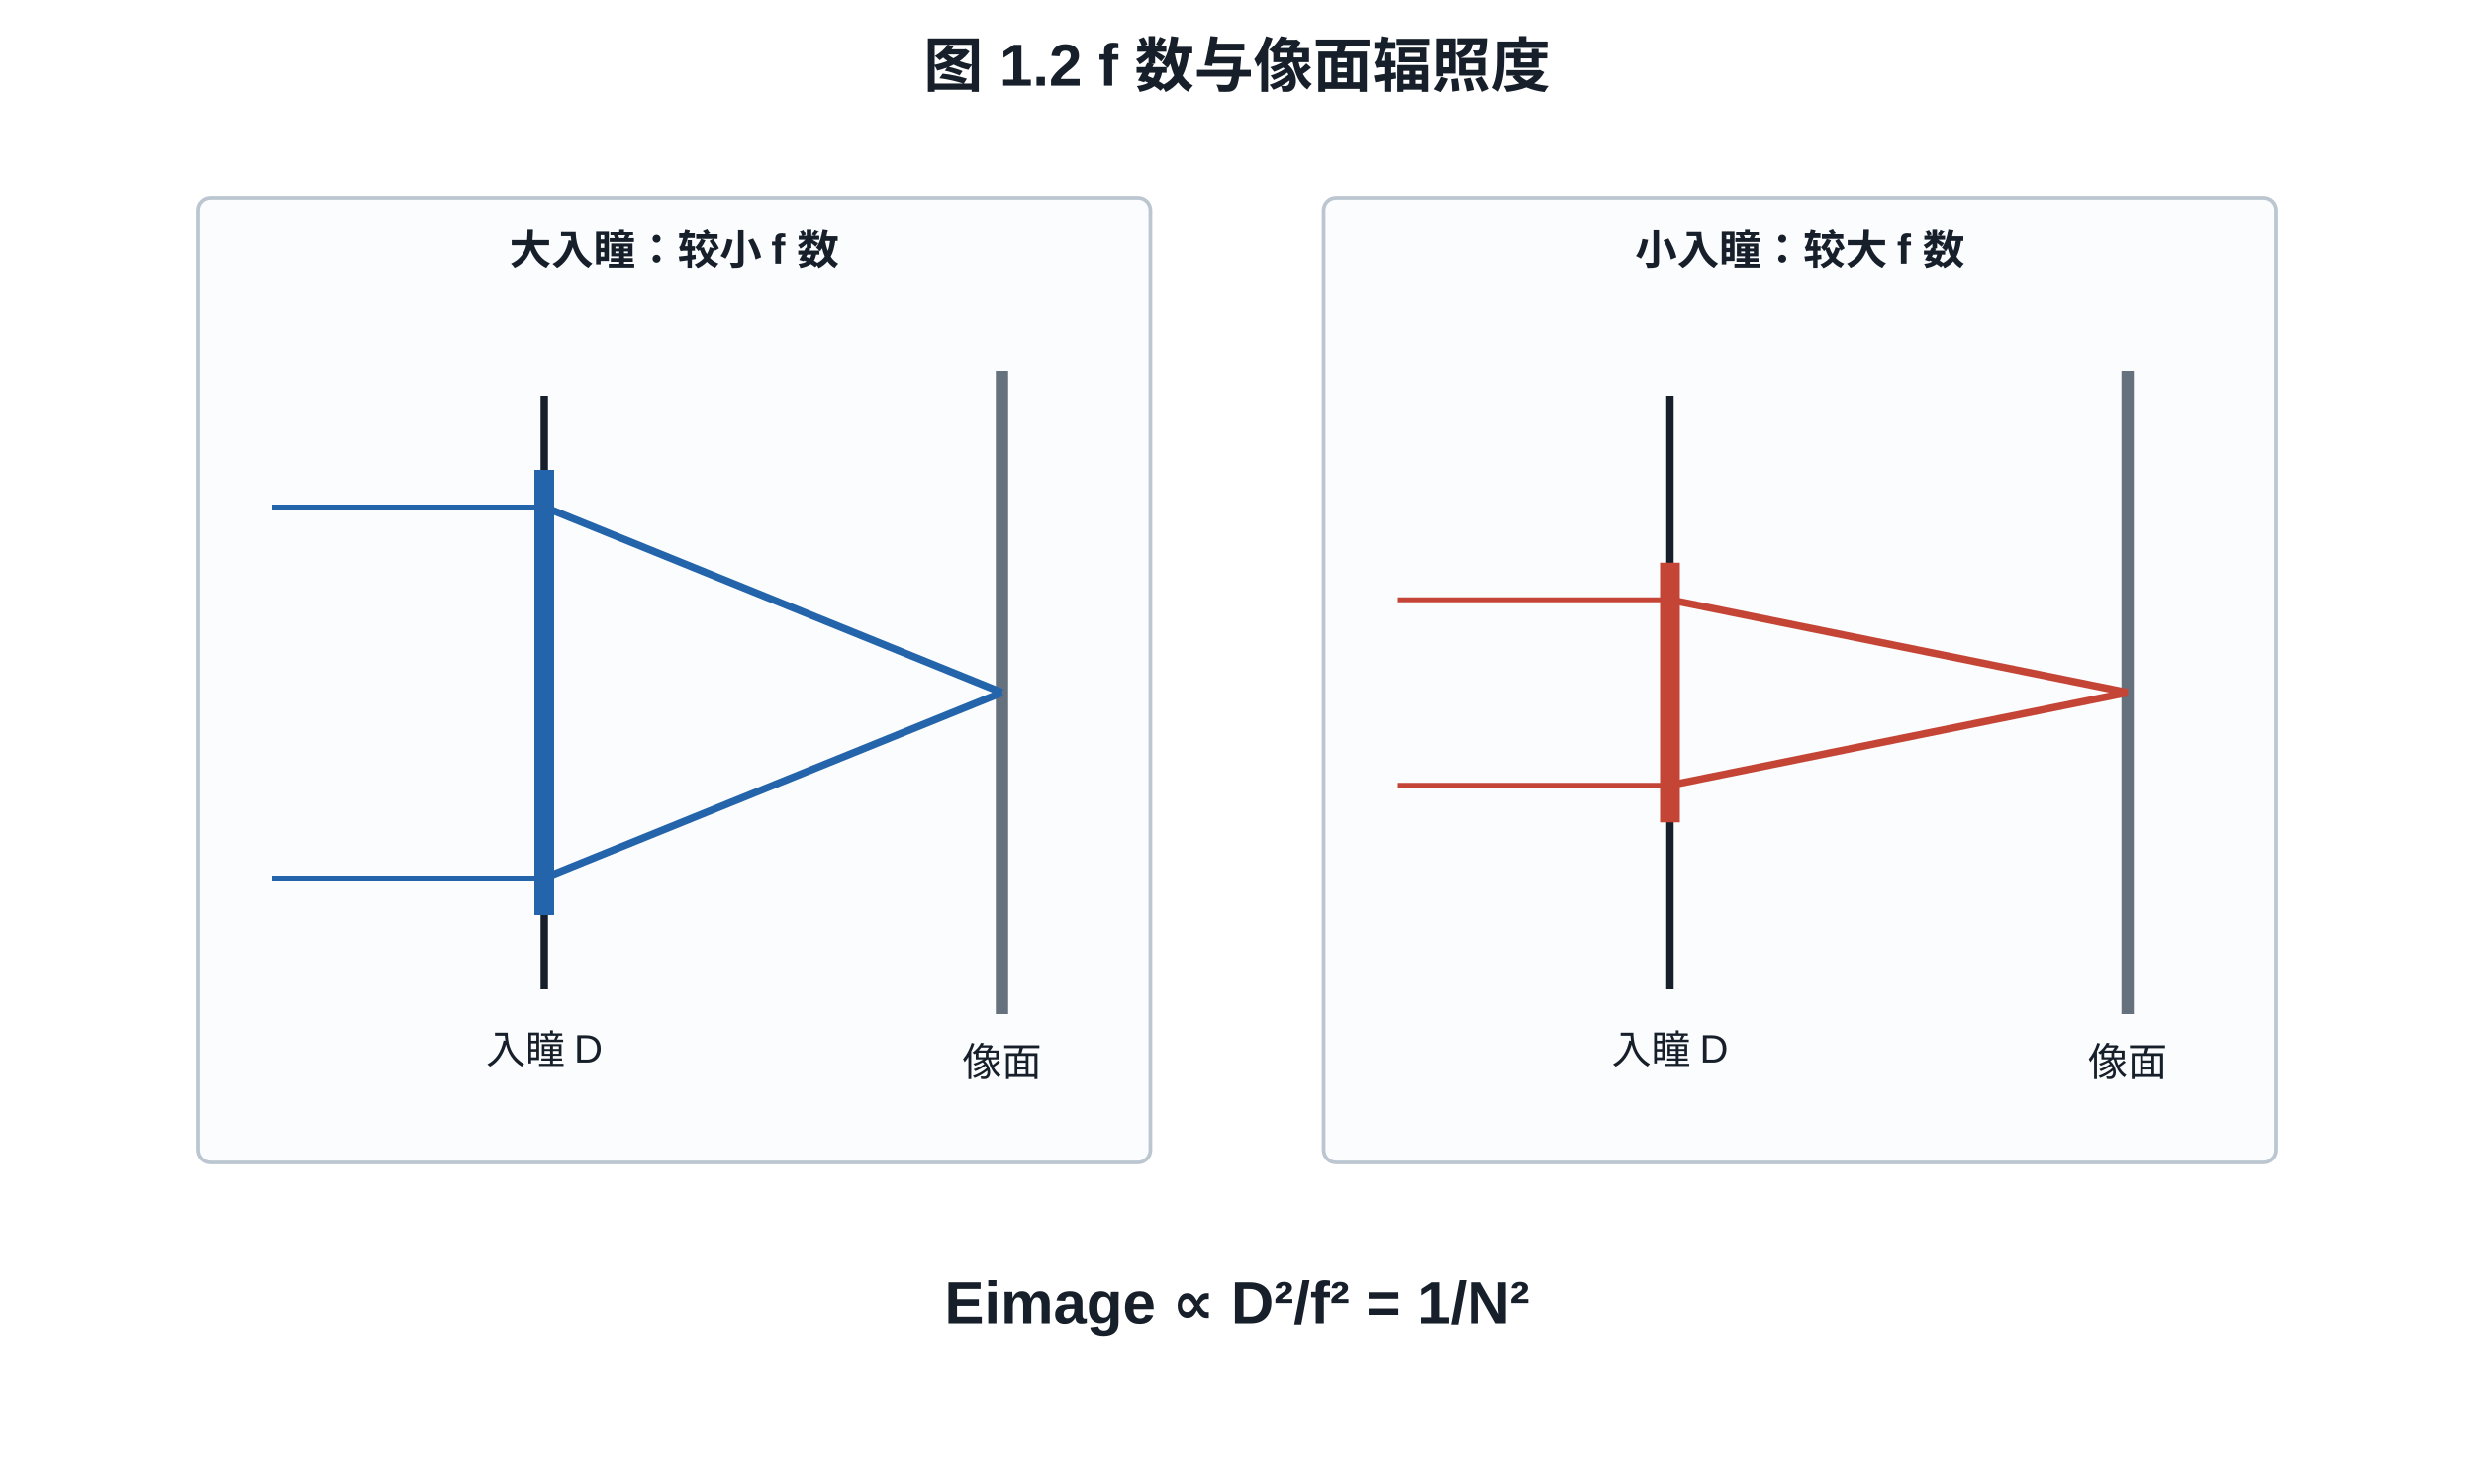
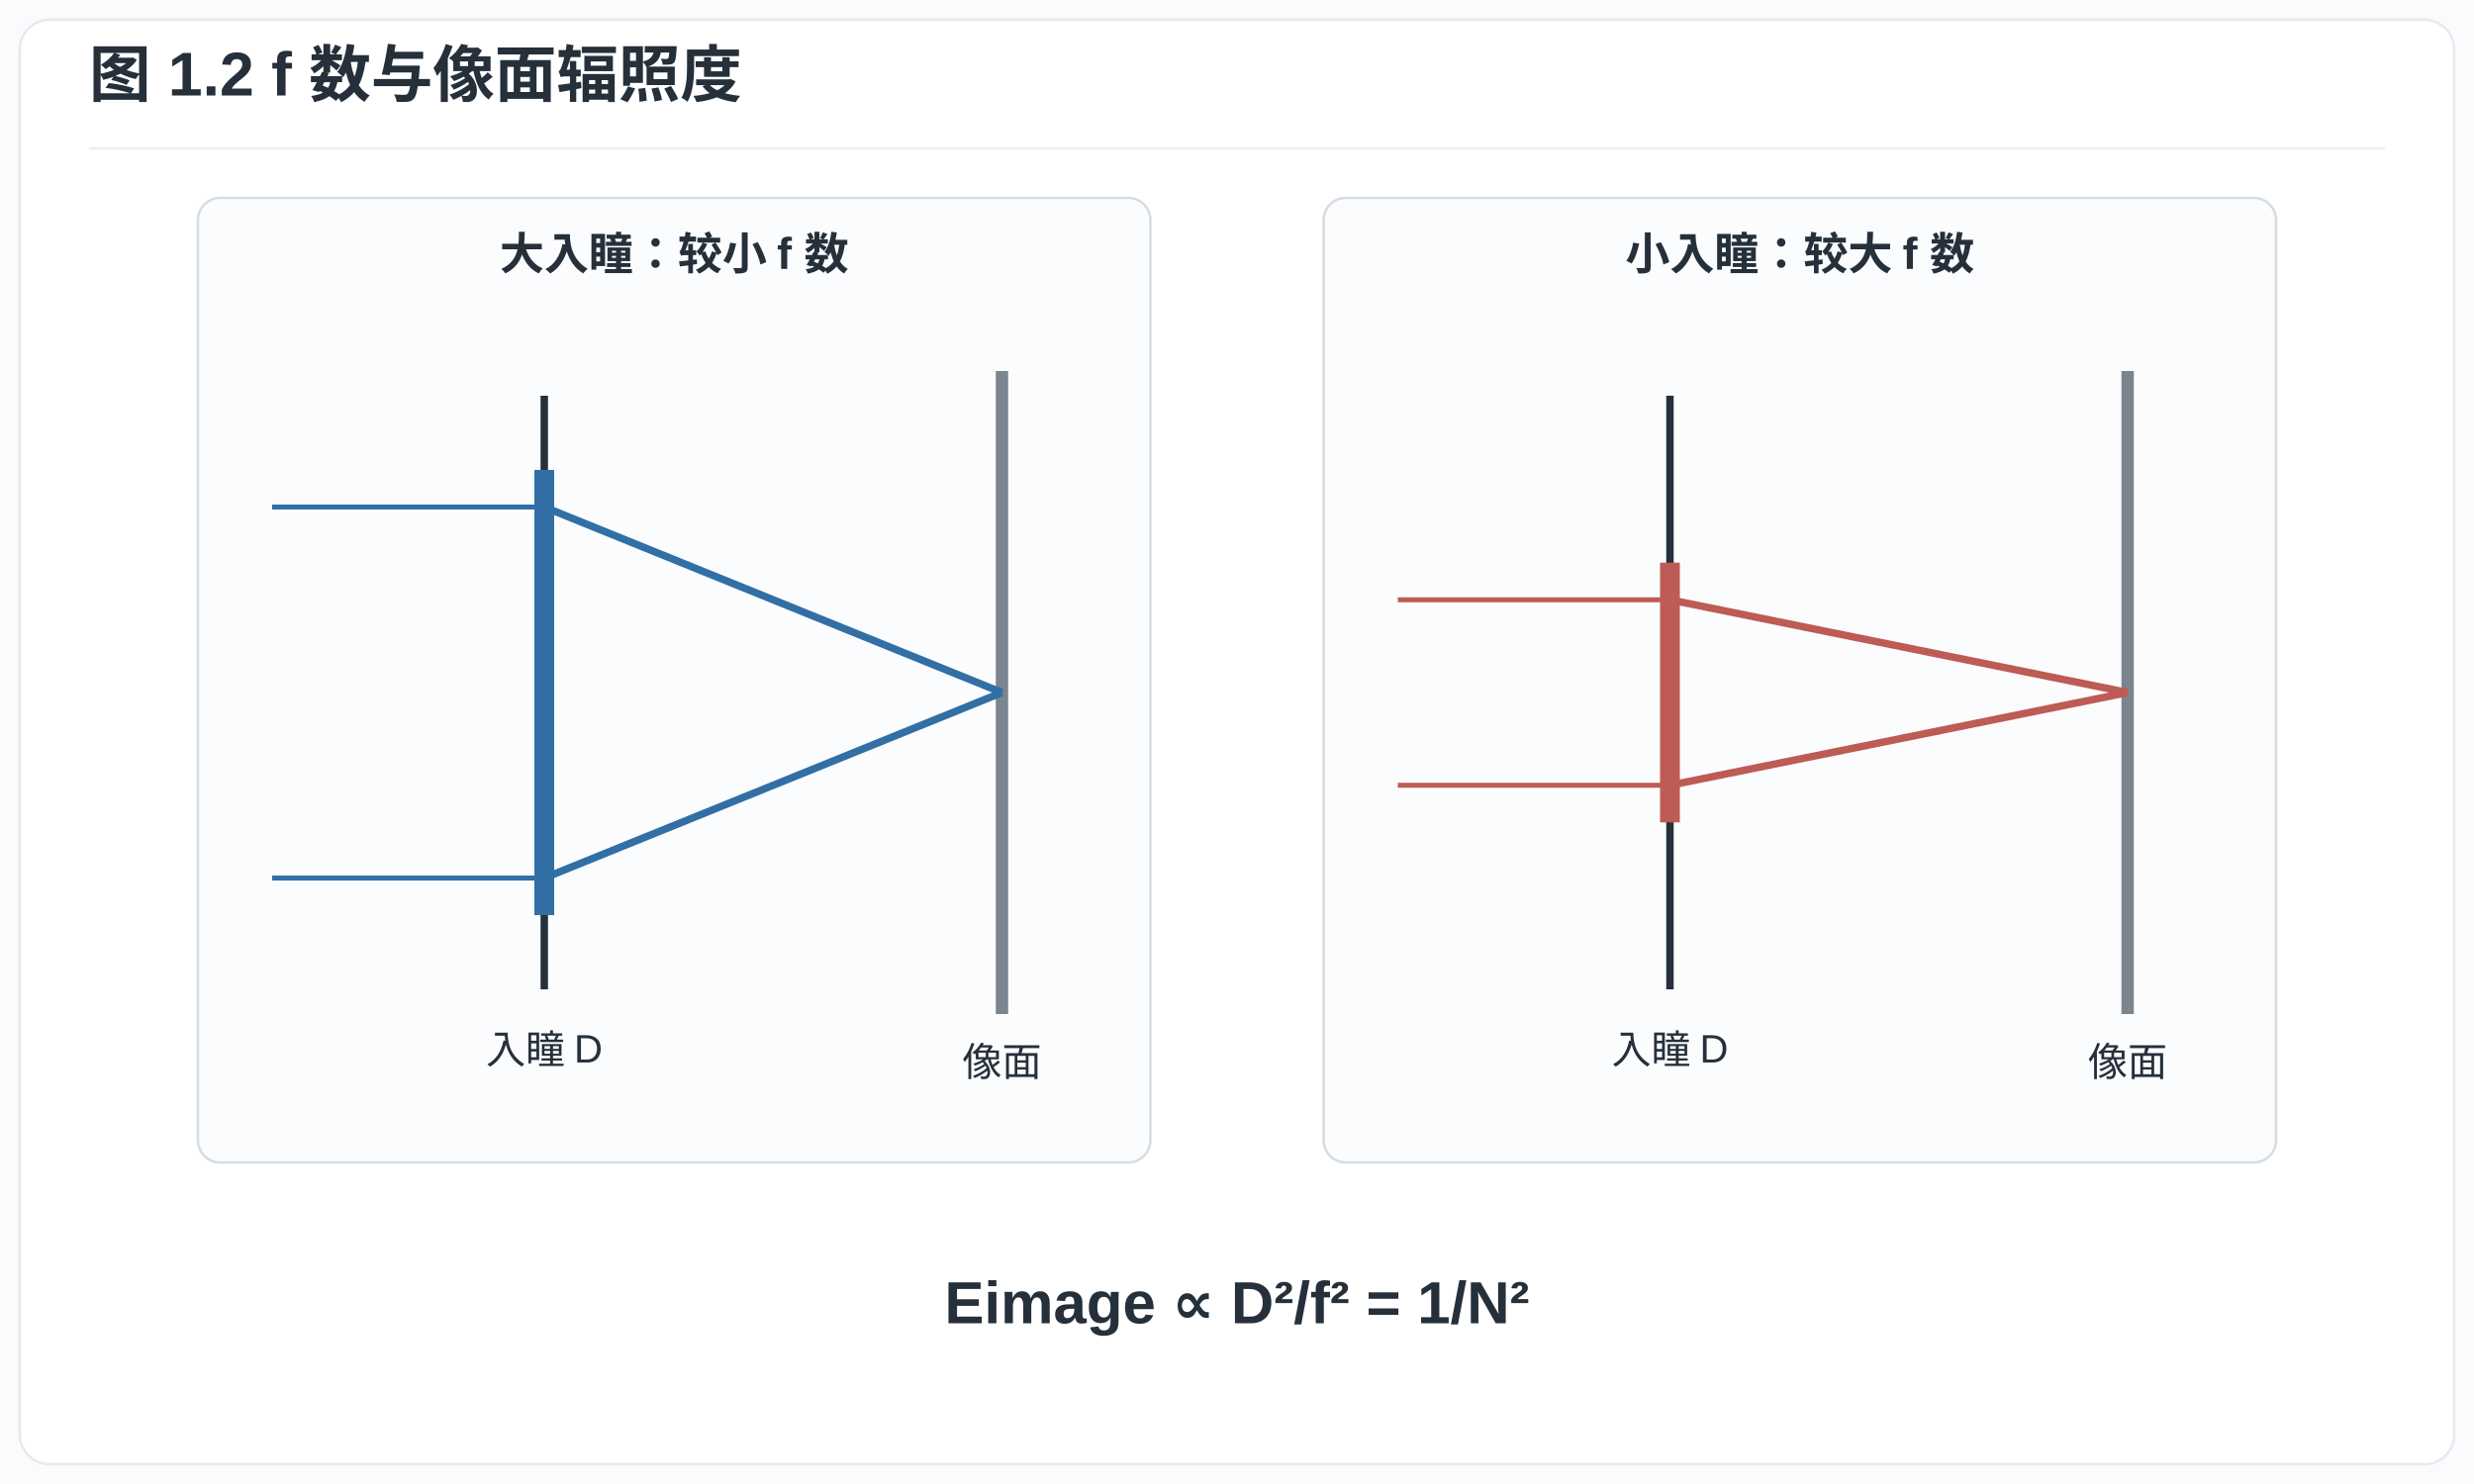
<svg xmlns="http://www.w3.org/2000/svg" width="1000" height="600" viewBox="0 0 1000 600" role="img" aria-label="图 1.2  f 数与像面辐照度">
  <defs>
    <marker id="arrow" markerWidth="9" markerHeight="9" refX="7" refY="3" orient="auto" markerUnits="strokeWidth">
      <path d="M0,0 L0,6 L8,3 z" fill="context-stroke" />
    </marker>
    <marker id="arrow-open" markerWidth="9" markerHeight="9" refX="7" refY="3" orient="auto" markerUnits="strokeWidth">
      <path d="M0,0 L8,3 L0,6" fill="none" stroke="context-stroke" />
    </marker>
  </defs>
-   <rect x="0" y="0" width="1000" height="600" fill="#ffffff" />
-   <text x="500.00" y="35.00" fill="#17202a" font-size="24" font-weight="700" text-anchor="middle" font-family="Arial, PingFang SC, Hiragino Sans GB, sans-serif">图 1.2  f 数与像面辐照度</text>
-   <rect x="80.00" y="80.00" width="385.00" height="390.00" rx="5" fill="#fbfcfe" stroke="#bcc6d0" stroke-width="1.5" opacity="1.0" />
-   <text x="272.50" y="107.00" fill="#17202a" font-size="17" font-weight="700" text-anchor="middle" font-family="Arial, PingFang SC, Hiragino Sans GB, sans-serif">大入瞳：较小 f 数</text>
-   <line x1="220.00" y1="160.00" x2="220.00" y2="400.00" stroke="#17202a" stroke-width="3" opacity="1.0" />
-   <line x1="405.00" y1="150.00" x2="405.00" y2="410.00" stroke="#66717e" stroke-width="5" opacity="1.0" />
-   <line x1="220.00" y1="205.00" x2="405.00" y2="280.00" stroke="#2364aa" stroke-width="3" opacity="1.0" />
-   <line x1="220.00" y1="355.00" x2="405.00" y2="280.00" stroke="#2364aa" stroke-width="3" opacity="1.0" />
-   <line x1="110.00" y1="205.00" x2="220.00" y2="205.00" stroke="#2364aa" stroke-width="2" opacity="1.0" />
-   <line x1="110.00" y1="355.00" x2="220.00" y2="355.00" stroke="#2364aa" stroke-width="2" opacity="1.0" />
-   <line x1="220.00" y1="190.00" x2="220.00" y2="370.00" stroke="#2364aa" stroke-width="8" opacity="1.0" />
-   <text x="220.00" y="430.00" fill="#17202a" font-size="16" font-weight="400" text-anchor="middle" font-family="Arial, PingFang SC, Hiragino Sans GB, sans-serif">入瞳 D</text>
-   <text x="405.00" y="435.00" fill="#17202a" font-size="16" font-weight="400" text-anchor="middle" font-family="Arial, PingFang SC, Hiragino Sans GB, sans-serif">像面</text>
-   <rect x="535.00" y="80.00" width="385.00" height="390.00" rx="5" fill="#fbfcfe" stroke="#bcc6d0" stroke-width="1.5" opacity="1.0" />
-   <text x="727.50" y="107.00" fill="#17202a" font-size="17" font-weight="700" text-anchor="middle" font-family="Arial, PingFang SC, Hiragino Sans GB, sans-serif">小入瞳：较大 f 数</text>
-   <line x1="675.00" y1="160.00" x2="675.00" y2="400.00" stroke="#17202a" stroke-width="3" opacity="1.0" />
-   <line x1="860.00" y1="150.00" x2="860.00" y2="410.00" stroke="#66717e" stroke-width="5" opacity="1.0" />
-   <line x1="675.00" y1="242.50" x2="860.00" y2="280.00" stroke="#c44536" stroke-width="3" opacity="1.0" />
-   <line x1="675.00" y1="317.50" x2="860.00" y2="280.00" stroke="#c44536" stroke-width="3" opacity="1.0" />
-   <line x1="565.00" y1="242.50" x2="675.00" y2="242.50" stroke="#c44536" stroke-width="2" opacity="1.0" />
-   <line x1="565.00" y1="317.50" x2="675.00" y2="317.50" stroke="#c44536" stroke-width="2" opacity="1.0" />
-   <line x1="675.00" y1="227.50" x2="675.00" y2="332.50" stroke="#c44536" stroke-width="8" opacity="1.0" />
-   <text x="675.00" y="430.00" fill="#17202a" font-size="16" font-weight="400" text-anchor="middle" font-family="Arial, PingFang SC, Hiragino Sans GB, sans-serif">入瞳 D</text>
-   <text x="860.00" y="435.00" fill="#17202a" font-size="16" font-weight="400" text-anchor="middle" font-family="Arial, PingFang SC, Hiragino Sans GB, sans-serif">像面</text>
-   <text x="500.00" y="535.00" fill="#17202a" font-size="24" font-weight="700" text-anchor="middle" font-family="Arial, PingFang SC, Hiragino Sans GB, sans-serif">Eimage ∝ D²/f² = 1/N²</text>
+   <rect width="1000" height="600" fill="#fafbfc" />
+   <rect x="8" y="8" width="984" height="584" rx="12" fill="#fff" stroke="#e6e9ed" />
+   <text x="36.00" y="39.00" fill="#25303b" font-size="25" font-weight="600" text-anchor="start" font-family="Arial, PingFang SC, Hiragino Sans GB, sans-serif">图 1.2  f 数与像面辐照度</text>
+   <line x1="36.00" y1="60.00" x2="964.00" y2="60.00" stroke="#edf0f4" stroke-width="1" opacity="1.0" />
+   <rect x="80.00" y="80.00" width="385.00" height="390.00" rx="9" fill="#fbfcfd" stroke="#d5dce4" stroke-width="1" opacity="1.0" />
+   <text x="272.50" y="109.00" fill="#25303b" font-size="18" font-weight="600" text-anchor="middle" font-family="Arial, PingFang SC, Hiragino Sans GB, sans-serif">大入瞳：较小 f 数</text>
+   <line x1="220.00" y1="160.00" x2="220.00" y2="400.00" stroke="#25303b" stroke-width="3" opacity="1.0" />
+   <line x1="405.00" y1="150.00" x2="405.00" y2="410.00" stroke="#7a8590" stroke-width="5" opacity="1.0" />
+   <line x1="220.00" y1="205.00" x2="405.00" y2="280.00" stroke="#316fa4" stroke-width="3" opacity="1.0" />
+   <line x1="220.00" y1="355.00" x2="405.00" y2="280.00" stroke="#316fa4" stroke-width="3" opacity="1.0" />
+   <line x1="110.00" y1="205.00" x2="220.00" y2="205.00" stroke="#316fa4" stroke-width="2" opacity="1.0" />
+   <line x1="110.00" y1="355.00" x2="220.00" y2="355.00" stroke="#316fa4" stroke-width="2" opacity="1.0" />
+   <line x1="220.00" y1="190.00" x2="220.00" y2="370.00" stroke="#316fa4" stroke-width="8" opacity="1.0" />
+   <text x="220.00" y="430.00" fill="#25303b" font-size="16" font-weight="400" text-anchor="middle" font-family="Arial, PingFang SC, Hiragino Sans GB, sans-serif">入瞳 D</text>
+   <text x="405.00" y="435.00" fill="#25303b" font-size="16" font-weight="400" text-anchor="middle" font-family="Arial, PingFang SC, Hiragino Sans GB, sans-serif">像面</text>
+   <rect x="535.00" y="80.00" width="385.00" height="390.00" rx="9" fill="#fbfcfd" stroke="#d5dce4" stroke-width="1" opacity="1.0" />
+   <text x="727.50" y="109.00" fill="#25303b" font-size="18" font-weight="600" text-anchor="middle" font-family="Arial, PingFang SC, Hiragino Sans GB, sans-serif">小入瞳：较大 f 数</text>
+   <line x1="675.00" y1="160.00" x2="675.00" y2="400.00" stroke="#25303b" stroke-width="3" opacity="1.0" />
+   <line x1="860.00" y1="150.00" x2="860.00" y2="410.00" stroke="#7a8590" stroke-width="5" opacity="1.0" />
+   <line x1="675.00" y1="242.50" x2="860.00" y2="280.00" stroke="#bd5b54" stroke-width="3" opacity="1.0" />
+   <line x1="675.00" y1="317.50" x2="860.00" y2="280.00" stroke="#bd5b54" stroke-width="3" opacity="1.0" />
+   <line x1="565.00" y1="242.50" x2="675.00" y2="242.50" stroke="#bd5b54" stroke-width="2" opacity="1.0" />
+   <line x1="565.00" y1="317.50" x2="675.00" y2="317.50" stroke="#bd5b54" stroke-width="2" opacity="1.0" />
+   <line x1="675.00" y1="227.50" x2="675.00" y2="332.50" stroke="#bd5b54" stroke-width="8" opacity="1.0" />
+   <text x="675.00" y="430.00" fill="#25303b" font-size="16" font-weight="400" text-anchor="middle" font-family="Arial, PingFang SC, Hiragino Sans GB, sans-serif">入瞳 D</text>
+   <text x="860.00" y="435.00" fill="#25303b" font-size="16" font-weight="400" text-anchor="middle" font-family="Arial, PingFang SC, Hiragino Sans GB, sans-serif">像面</text>
+   <text x="500.00" y="535.00" fill="#25303b" font-size="24" font-weight="700" text-anchor="middle" font-family="Arial, PingFang SC, Hiragino Sans GB, sans-serif">Eimage ∝ D²/f² = 1/N²</text>
</svg>
